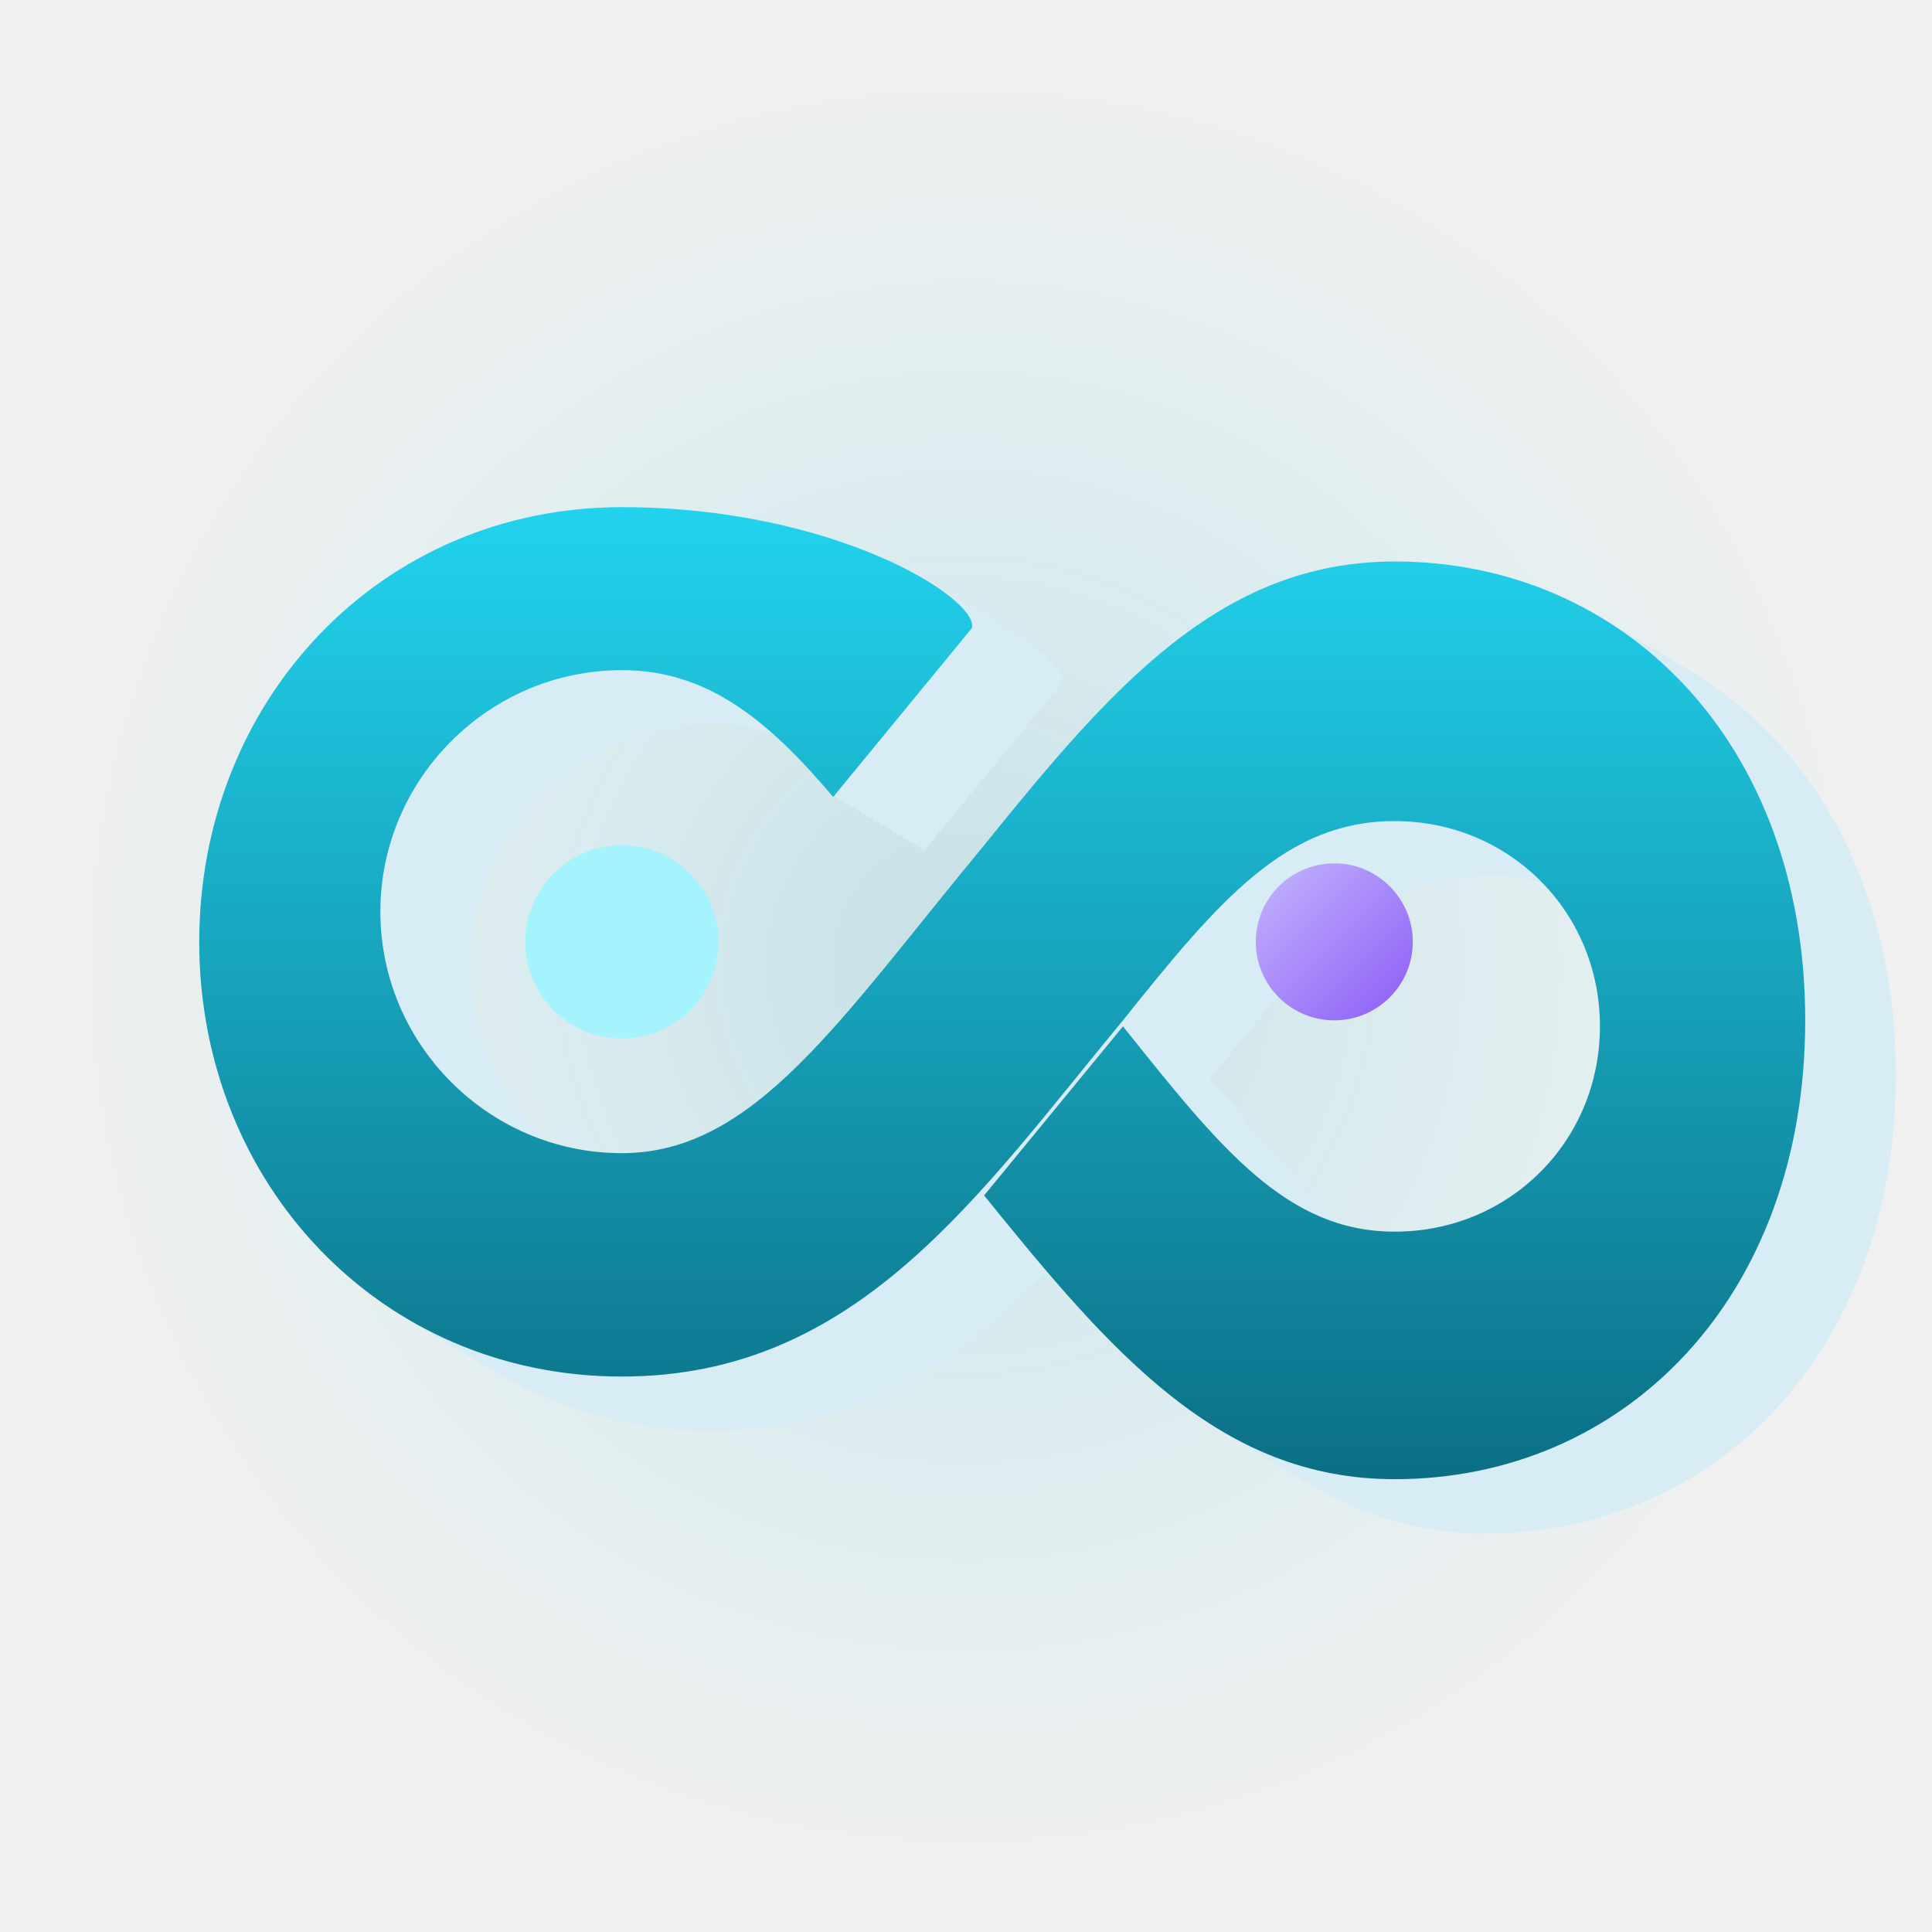
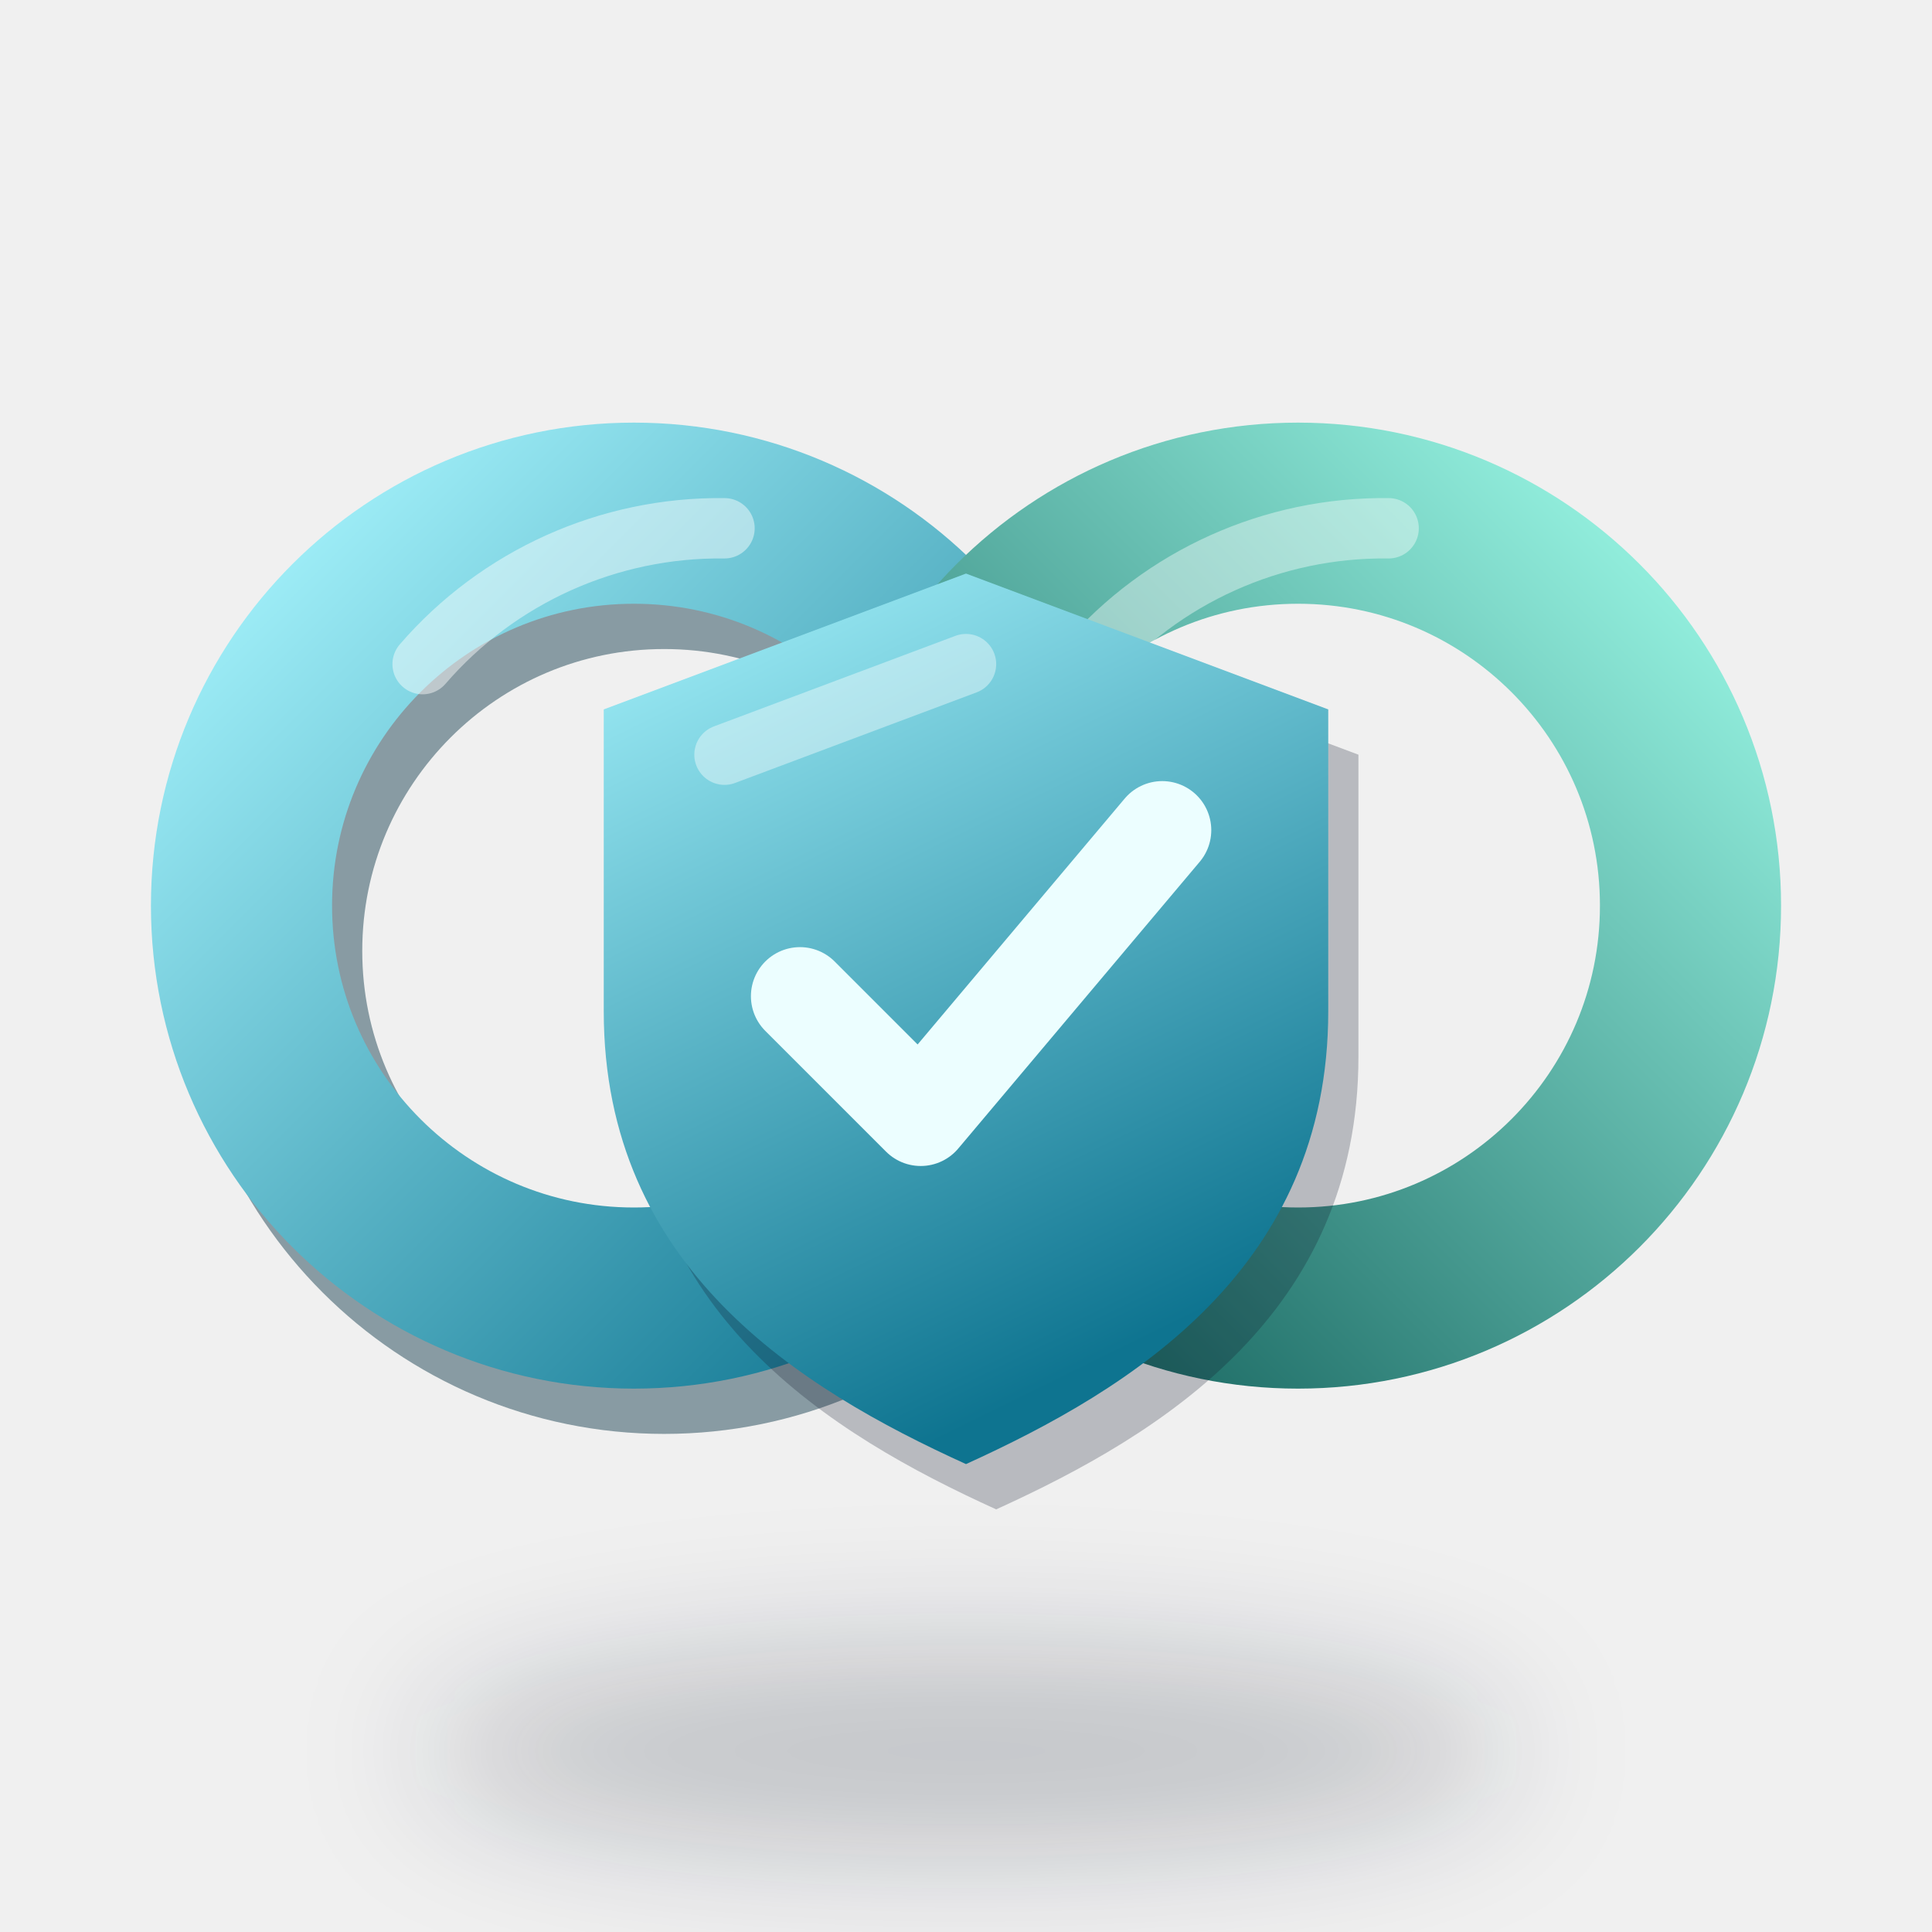
- <svg xmlns="http://www.w3.org/2000/svg" viewBox="0 0 256 256" width="256" height="256" fill="none">
+ <svg xmlns="http://www.w3.org/2000/svg" viewBox="0 0 128 128" width="256" height="256" fill="none">
  <defs>
-     <linearGradient id="dv-top" x1="0" y1="0" x2="1" y2="1">
-       <stop offset="0" stop-color="#8ce4f5" />
-       <stop offset="1" stop-color="#22d3ee" />
+     <linearGradient id="do-r1" x1="0" y1="0" x2="1" y2="1">
+       <stop offset="0" stop-color="#a5f3fc" />
+       <stop offset="1" stop-color="#0e7490" />
    </linearGradient>
-     <linearGradient id="dv-face" x1="0" y1="0" x2="0" y2="1">
-       <stop offset="0" stop-color="#22d3ee" />
-       <stop offset="1" stop-color="#0b6f85" />
+     <linearGradient id="do-r2" x1="1" y1="0" x2="0" y2="1">
+       <stop offset="0" stop-color="#99f6e4" />
+       <stop offset="1" stop-color="#115e59" />
    </linearGradient>
-     <linearGradient id="dv-side" x1="0" y1="0" x2="0" y2="1">
-       <stop offset="0" stop-color="#0b6f85" />
-       <stop offset="1" stop-color="#0d6277" />
+     <linearGradient id="do-sh" x1="0" y1="0" x2=".4" y2="1">
+       <stop offset="0" stop-color="#a5f3fc" />
+       <stop offset="1" stop-color="#0e7490" />
    </linearGradient>
-     <linearGradient id="dv-vio" x1="0" y1="0" x2="1" y2="1">
-       <stop offset="0" stop-color="#c4b5fd" />
-       <stop offset="1" stop-color="#8b5cf6" />
-     </linearGradient>
-     <radialGradient id="dv-glow" cx="0.5" cy="0.5" r="0.5">
-       <stop offset="0" stop-color="#0891b2" stop-opacity="0.18" />
-       <stop offset="0.6" stop-color="#22d3ee" stop-opacity="0.08" />
-       <stop offset="1" stop-color="#22d3ee" stop-opacity="0" />
-     </radialGradient>
+     <filter id="do-bl" x="-70%" y="-70%" width="240%" height="240%">
+       <feGaussianBlur stdDeviation="4.5" />
+     </filter>
  </defs>
-   <circle cx="128" cy="128" r="118" fill="url(#dv-glow)" />
-   <g transform="translate(128,128) scale(0.8) translate(-135.0,-132.0)">
-     <g transform="translate(15.00,9.00)">
-       <path d="M78 56C38 56 8 88 8 128s30 72 70 72c39 0 59-30 83-59 16-20 27-33 45-33 19 0 34 15 34 34s-15 34-34 34c-18 0-29-14-45-34l-23 28c21 26 39 47 68 47 38 0 68-30 68-76s-30-76-68-76c-29 0-47 21-68 47-24 29-38 51-60 51-22 0-40-18-40-40s18-40 40-40c14 0 24 8 35 21l23-28C137 71 113 56 78 56z" fill="#d7ecf5" />
-     </g>
-     <g transform="translate(14.00,8.40)">
-       <path d="M78 56C38 56 8 88 8 128s30 72 70 72c39 0 59-30 83-59 16-20 27-33 45-33 19 0 34 15 34 34s-15 34-34 34c-18 0-29-14-45-34l-23 28c21 26 39 47 68 47 38 0 68-30 68-76s-30-76-68-76c-29 0-47 21-68 47-24 29-38 51-60 51-22 0-40-18-40-40s18-40 40-40c14 0 24 8 35 21l23-28C137 71 113 56 78 56z" fill="#d7ecf5" />
-     </g>
-     <g transform="translate(13.00,7.80)">
-       <path d="M78 56C38 56 8 88 8 128s30 72 70 72c39 0 59-30 83-59 16-20 27-33 45-33 19 0 34 15 34 34s-15 34-34 34c-18 0-29-14-45-34l-23 28c21 26 39 47 68 47 38 0 68-30 68-76s-30-76-68-76c-29 0-47 21-68 47-24 29-38 51-60 51-22 0-40-18-40-40s18-40 40-40c14 0 24 8 35 21l23-28C137 71 113 56 78 56z" fill="#d7ecf5" />
-     </g>
-     <g transform="translate(12.00,7.20)">
-       <path d="M78 56C38 56 8 88 8 128s30 72 70 72c39 0 59-30 83-59 16-20 27-33 45-33 19 0 34 15 34 34s-15 34-34 34c-18 0-29-14-45-34l-23 28c21 26 39 47 68 47 38 0 68-30 68-76s-30-76-68-76c-29 0-47 21-68 47-24 29-38 51-60 51-22 0-40-18-40-40s18-40 40-40c14 0 24 8 35 21l23-28C137 71 113 56 78 56z" fill="#d7ecf5" />
-     </g>
-     <g transform="translate(11.00,6.60)">
-       <path d="M78 56C38 56 8 88 8 128s30 72 70 72c39 0 59-30 83-59 16-20 27-33 45-33 19 0 34 15 34 34s-15 34-34 34c-18 0-29-14-45-34l-23 28c21 26 39 47 68 47 38 0 68-30 68-76s-30-76-68-76c-29 0-47 21-68 47-24 29-38 51-60 51-22 0-40-18-40-40s18-40 40-40c14 0 24 8 35 21l23-28C137 71 113 56 78 56z" fill="#d7ecf5" />
-     </g>
-     <g transform="translate(10.00,6.00)">
-       <path d="M78 56C38 56 8 88 8 128s30 72 70 72c39 0 59-30 83-59 16-20 27-33 45-33 19 0 34 15 34 34s-15 34-34 34c-18 0-29-14-45-34l-23 28c21 26 39 47 68 47 38 0 68-30 68-76s-30-76-68-76c-29 0-47 21-68 47-24 29-38 51-60 51-22 0-40-18-40-40s18-40 40-40c14 0 24 8 35 21l23-28C137 71 113 56 78 56z" fill="#d7ecf5" />
-     </g>
-     <g transform="translate(9.00,5.40)">
-       <path d="M78 56C38 56 8 88 8 128s30 72 70 72c39 0 59-30 83-59 16-20 27-33 45-33 19 0 34 15 34 34s-15 34-34 34c-18 0-29-14-45-34l-23 28c21 26 39 47 68 47 38 0 68-30 68-76s-30-76-68-76c-29 0-47 21-68 47-24 29-38 51-60 51-22 0-40-18-40-40s18-40 40-40c14 0 24 8 35 21l23-28C137 71 113 56 78 56z" fill="#d7ecf5" />
-     </g>
-     <g transform="translate(8.00,4.80)">
-       <path d="M78 56C38 56 8 88 8 128s30 72 70 72c39 0 59-30 83-59 16-20 27-33 45-33 19 0 34 15 34 34s-15 34-34 34c-18 0-29-14-45-34l-23 28c21 26 39 47 68 47 38 0 68-30 68-76s-30-76-68-76c-29 0-47 21-68 47-24 29-38 51-60 51-22 0-40-18-40-40s18-40 40-40c14 0 24 8 35 21l23-28C137 71 113 56 78 56z" fill="#d7ecf5" />
-     </g>
-     <g transform="translate(7.00,4.20)">
-       <path d="M78 56C38 56 8 88 8 128s30 72 70 72c39 0 59-30 83-59 16-20 27-33 45-33 19 0 34 15 34 34s-15 34-34 34c-18 0-29-14-45-34l-23 28c21 26 39 47 68 47 38 0 68-30 68-76s-30-76-68-76c-29 0-47 21-68 47-24 29-38 51-60 51-22 0-40-18-40-40s18-40 40-40c14 0 24 8 35 21l23-28C137 71 113 56 78 56z" fill="#d7ecf5" />
-     </g>
-     <g transform="translate(6.00,3.60)">
-       <path d="M78 56C38 56 8 88 8 128s30 72 70 72c39 0 59-30 83-59 16-20 27-33 45-33 19 0 34 15 34 34s-15 34-34 34c-18 0-29-14-45-34l-23 28c21 26 39 47 68 47 38 0 68-30 68-76s-30-76-68-76c-29 0-47 21-68 47-24 29-38 51-60 51-22 0-40-18-40-40s18-40 40-40c14 0 24 8 35 21l23-28C137 71 113 56 78 56z" fill="#d7ecf5" />
-     </g>
-     <g transform="translate(5.00,3.00)">
-       <path d="M78 56C38 56 8 88 8 128s30 72 70 72c39 0 59-30 83-59 16-20 27-33 45-33 19 0 34 15 34 34s-15 34-34 34c-18 0-29-14-45-34l-23 28c21 26 39 47 68 47 38 0 68-30 68-76s-30-76-68-76c-29 0-47 21-68 47-24 29-38 51-60 51-22 0-40-18-40-40s18-40 40-40c14 0 24 8 35 21l23-28C137 71 113 56 78 56z" fill="#d7ecf5" />
-     </g>
-     <g transform="translate(4.00,2.40)">
-       <path d="M78 56C38 56 8 88 8 128s30 72 70 72c39 0 59-30 83-59 16-20 27-33 45-33 19 0 34 15 34 34s-15 34-34 34c-18 0-29-14-45-34l-23 28c21 26 39 47 68 47 38 0 68-30 68-76s-30-76-68-76c-29 0-47 21-68 47-24 29-38 51-60 51-22 0-40-18-40-40s18-40 40-40c14 0 24 8 35 21l23-28C137 71 113 56 78 56z" fill="#d7ecf5" />
-     </g>
-     <g transform="translate(3.00,1.80)">
-       <path d="M78 56C38 56 8 88 8 128s30 72 70 72c39 0 59-30 83-59 16-20 27-33 45-33 19 0 34 15 34 34s-15 34-34 34c-18 0-29-14-45-34l-23 28c21 26 39 47 68 47 38 0 68-30 68-76s-30-76-68-76c-29 0-47 21-68 47-24 29-38 51-60 51-22 0-40-18-40-40s18-40 40-40c14 0 24 8 35 21l23-28C137 71 113 56 78 56z" fill="#d7ecf5" />
-     </g>
-     <g transform="translate(2.00,1.20)">
-       <path d="M78 56C38 56 8 88 8 128s30 72 70 72c39 0 59-30 83-59 16-20 27-33 45-33 19 0 34 15 34 34s-15 34-34 34c-18 0-29-14-45-34l-23 28c21 26 39 47 68 47 38 0 68-30 68-76s-30-76-68-76c-29 0-47 21-68 47-24 29-38 51-60 51-22 0-40-18-40-40s18-40 40-40c14 0 24 8 35 21l23-28C137 71 113 56 78 56z" fill="#d7ecf5" />
-     </g>
-     <g transform="translate(1.00,0.60)">
-       <path d="M78 56C38 56 8 88 8 128s30 72 70 72c39 0 59-30 83-59 16-20 27-33 45-33 19 0 34 15 34 34s-15 34-34 34c-18 0-29-14-45-34l-23 28c21 26 39 47 68 47 38 0 68-30 68-76s-30-76-68-76c-29 0-47 21-68 47-24 29-38 51-60 51-22 0-40-18-40-40s18-40 40-40c14 0 24 8 35 21l23-28C137 71 113 56 78 56z" fill="#d7ecf5" />
-     </g>
-     <path d="M78 56C38 56 8 88 8 128s30 72 70 72c39 0 59-30 83-59 16-20 27-33 45-33 19 0 34 15 34 34s-15 34-34 34c-18 0-29-14-45-34l-23 28c21 26 39 47 68 47 38 0 68-30 68-76s-30-76-68-76c-29 0-47 21-68 47-24 29-38 51-60 51-22 0-40-18-40-40s18-40 40-40c14 0 24 8 35 21l23-28C137 71 113 56 78 56z" fill="url(#dv-face)" />
-     <circle cx="78" cy="128" r="16" fill="#a5f3fc" />
-     <circle cx="196" cy="128" r="13" fill="url(#dv-vio)" />
-   </g>
+   <ellipse cx="64" cy="116" rx="36" ry="7" fill="#0f172a" opacity=".2" filter="url(#do-bl)" />
+   <circle cx="42" cy="60" r="26" stroke="#083344" stroke-width="12" opacity=".45" transform="translate(2,3)" />
+   <circle cx="42" cy="60" r="26" stroke="url(#do-r1)" stroke-width="12" />
+   <circle cx="86" cy="60" r="26" stroke="url(#do-r2)" stroke-width="12" />
+   <path d="M28 44A26 26 0 0 1 48 35" stroke="#fff" stroke-width="4" stroke-linecap="round" opacity=".45" />
+   <path d="M72 44A26 26 0 0 1 92 35" stroke="#fff" stroke-width="4" stroke-linecap="round" opacity=".4" />
+   <path d="M64 38 88 47V67c0 17-13 25-24 30-11-5-24-13-24-30V47Z" fill="#0f172a" opacity=".25" transform="translate(2,3)" />
+   <path d="M64 38 88 47V67c0 17-13 25-24 30-11-5-24-13-24-30V47Z" fill="url(#do-sh)" />
+   <path d="M53 66 61 74 77 55" stroke="#ecfeff" stroke-width="6.5" stroke-linecap="round" stroke-linejoin="round" />
+   <path d="M48 50 64 44" stroke="#fff" stroke-width="4" stroke-linecap="round" opacity=".4" />
</svg>
